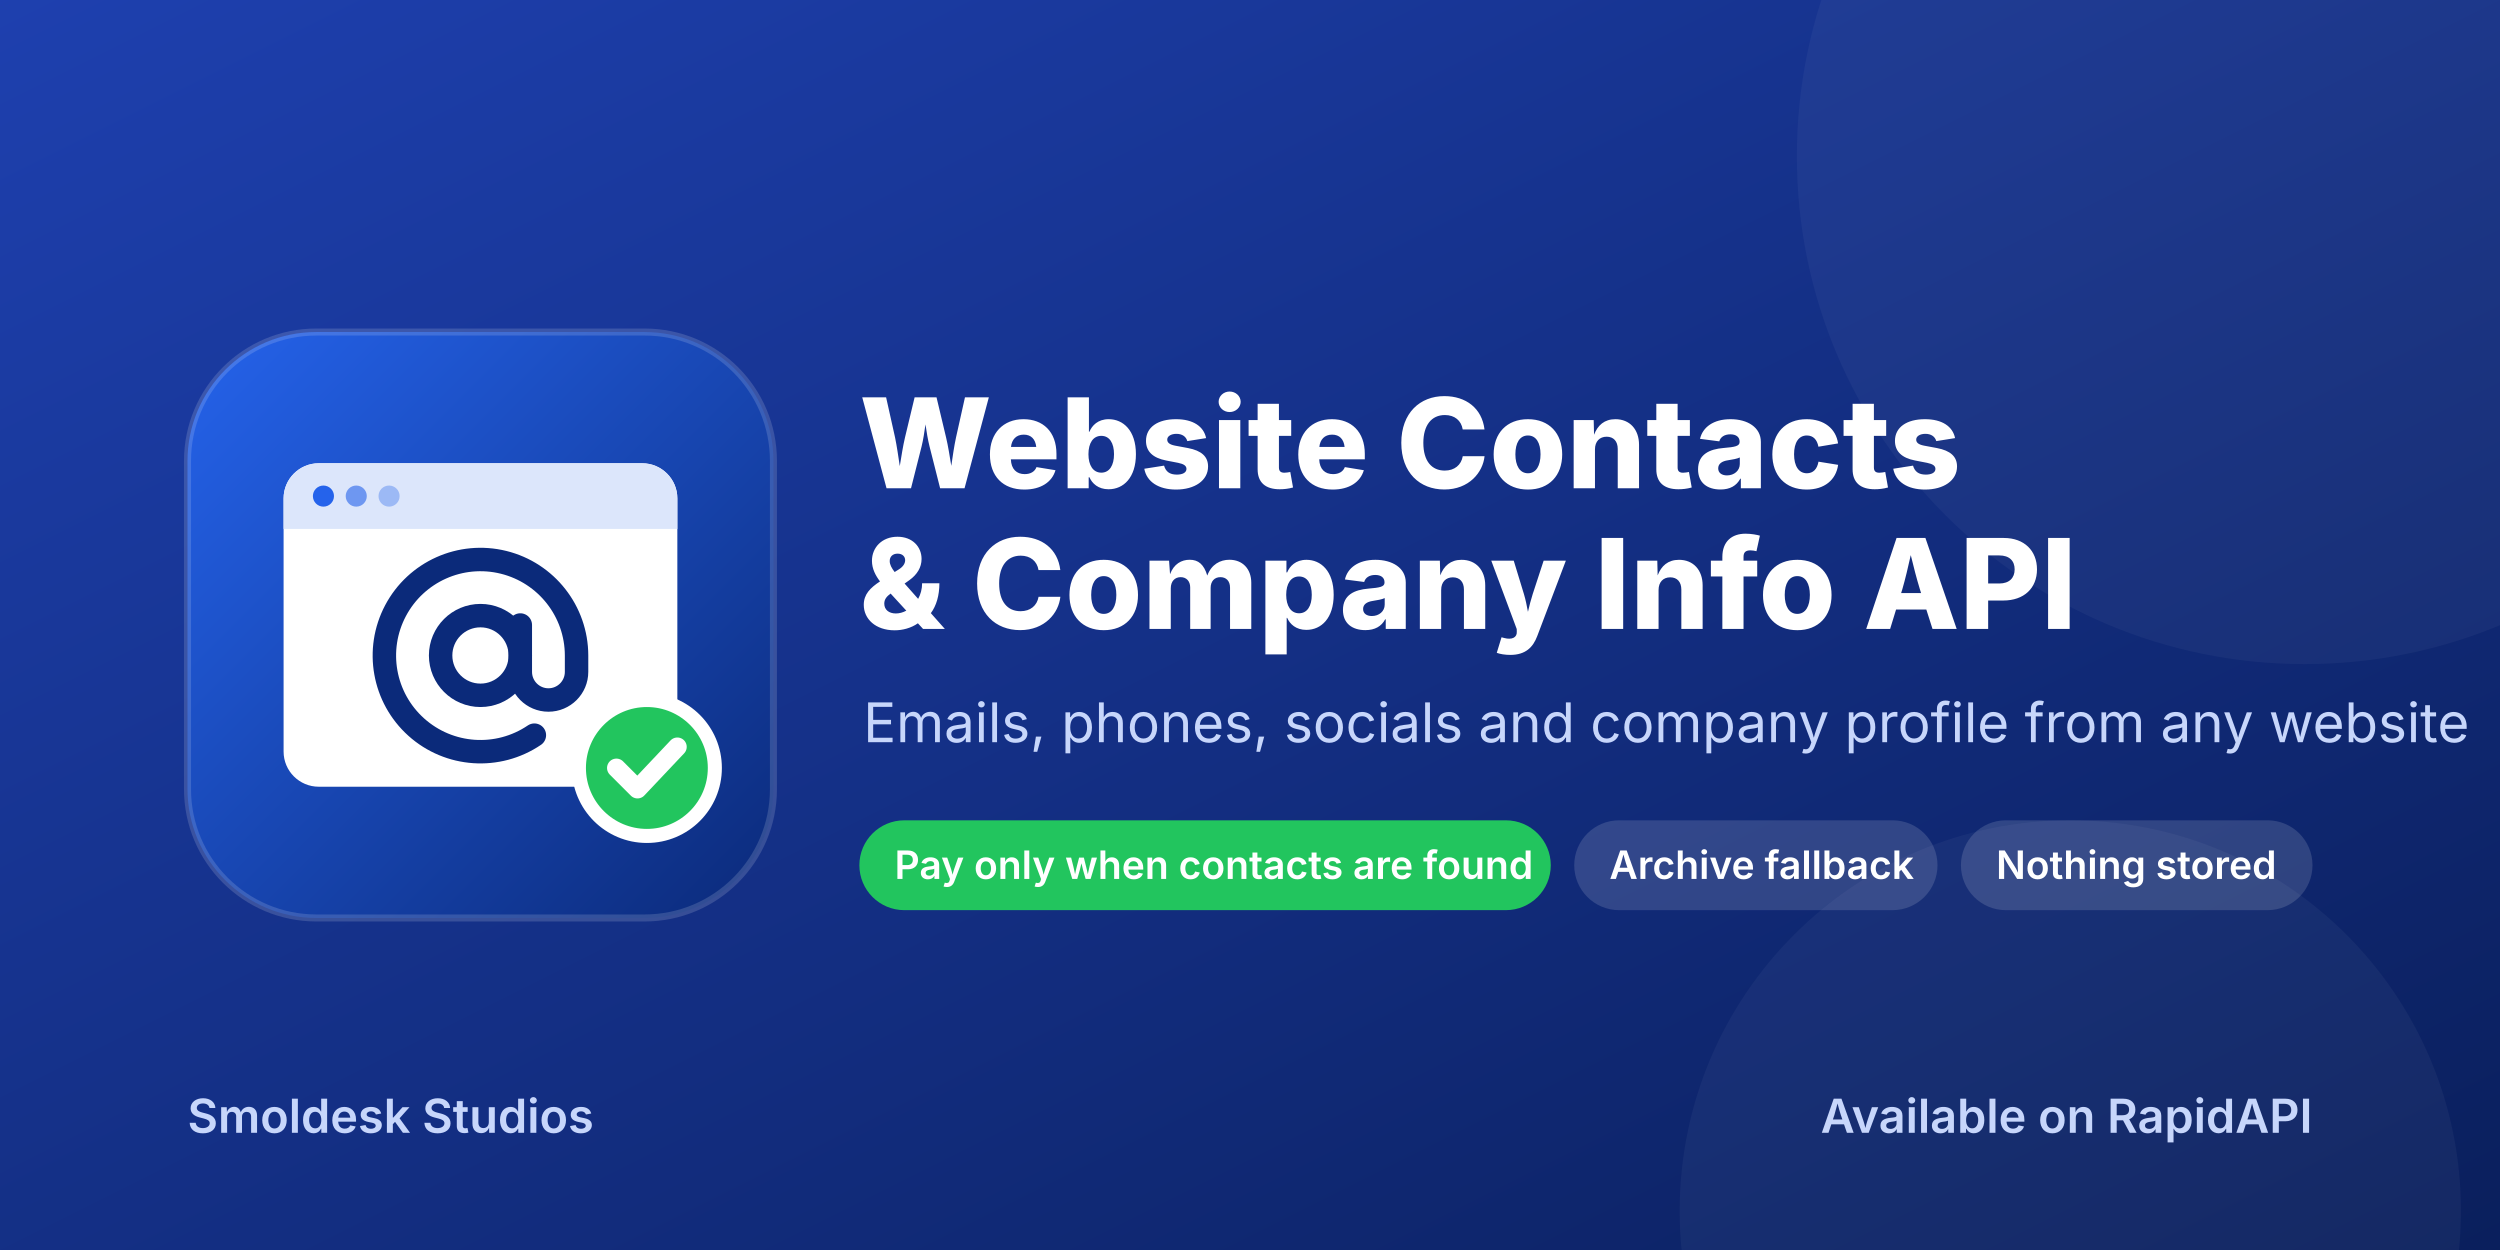
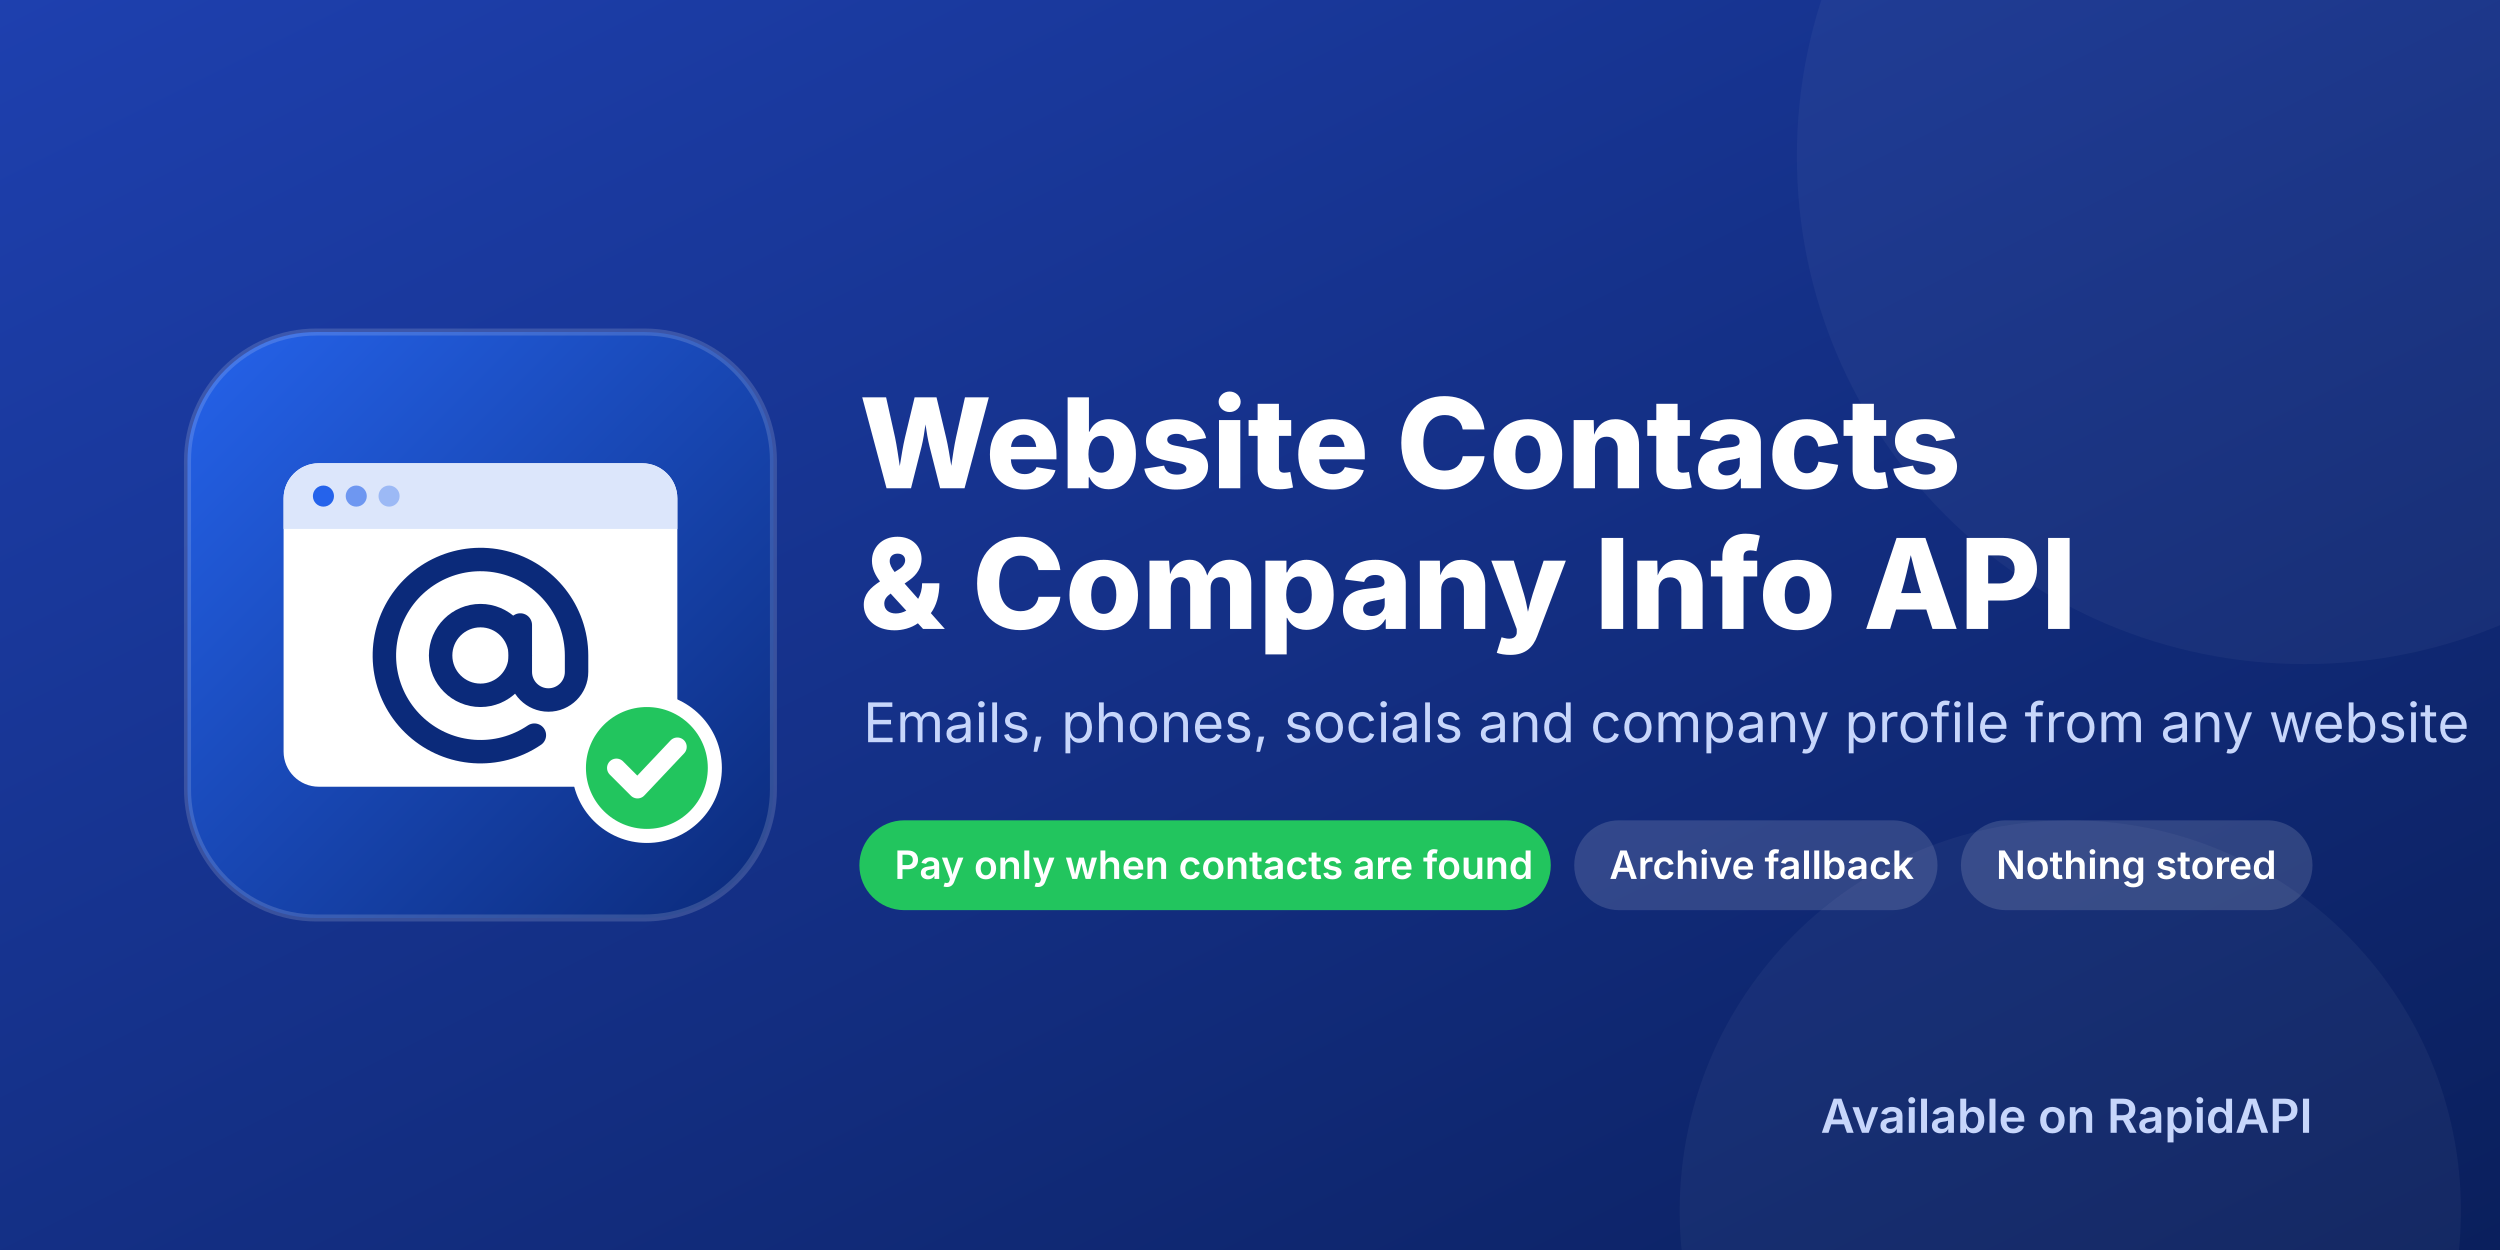
<svg xmlns="http://www.w3.org/2000/svg" width="1280" height="640" viewBox="0 0 1280 640">
  <defs>
    <linearGradient id="bg" x1="0" y1="0" x2="1" y2="1">
      <stop offset="0" stop-color="#1E40AF" />
      <stop offset="1" stop-color="#0A1F5C" />
    </linearGradient>
    <linearGradient id="tile" x1="0" y1="0" x2="1" y2="1">
      <stop offset="0" stop-color="#2563EB" />
      <stop offset="1" stop-color="#0B2A7A" />
    </linearGradient>
  </defs>
  <rect width="1280" height="640" fill="url(#bg)" />
  <circle cx="1180" cy="80" r="260" fill="#FFFFFF" opacity="0.04" />
  <circle cx="1060" cy="620" r="200" fill="#FFFFFF" opacity="0.04" />
  <g transform="translate(96,170) scale(0.6)">
    <rect width="500" height="500" rx="110" fill="url(#tile)" stroke="#FFFFFF" stroke-opacity="0.15" stroke-width="6" />
    <rect x="82" y="112" width="336" height="276" rx="30" fill="#FFFFFF" />
    <path d="M82 142a30 30 0 0 1 30-30h276a30 30 0 0 1 30 30v26H82z" fill="#DCE6FB" />
    <circle cx="116" cy="140" r="9" fill="#2563EB" />
    <circle cx="144" cy="140" r="9" fill="#2563EB" opacity="0.6" />
    <circle cx="172" cy="140" r="9" fill="#2563EB" opacity="0.35" />
    <g fill="none" stroke="#0B2A7A" stroke-width="20" stroke-linecap="round">
      <circle cx="250" cy="276" r="34" />
      <path d="M284 250v40a24 24 0 0 0 48 0v-14a82 82 0 1 0-36 68" />
    </g>
    <circle cx="392" cy="372" r="58" fill="#22C55E" stroke="#FFFFFF" stroke-width="12" />
    <path d="M366 372l18 18 34-36" fill="none" stroke="#FFFFFF" stroke-width="16" stroke-linecap="round" stroke-linejoin="round" />
  </g>
  <g font-family="Inter, 'Segoe UI', Roboto, Arial, Helvetica, sans-serif" fill="#FFFFFF">
    <text x="440" y="250" font-size="64" font-weight="800">Website Contacts</text>
    <text x="440" y="322" font-size="64" font-weight="800">&amp; Company Info API</text>
    <text x="442" y="380" font-size="28" fill="#C7D6FB">Emails, phones, socials and company profile from any website</text>
    <g font-size="20" font-weight="600">
      <rect x="440" y="420" width="354" height="46" rx="23" fill="#22C55E" />
      <text x="458" y="450">Pay only when contacts are found</text>
      <rect x="806" y="420" width="186" height="46" rx="23" fill="#FFFFFF" fill-opacity="0.14" />
      <text x="824" y="450">Archive fallback</text>
      <rect x="1004" y="420" width="180" height="46" rx="23" fill="#FFFFFF" fill-opacity="0.14" />
      <text x="1022" y="450">Nothing stored</text>
    </g>
-     <text x="96" y="580" font-size="24" font-weight="600" fill="#C7D6FB">Smoldesk Studios</text>
    <text x="1184" y="580" font-size="24" font-weight="600" fill="#C7D6FB" text-anchor="end">Available on RapidAPI</text>
  </g>
</svg>
